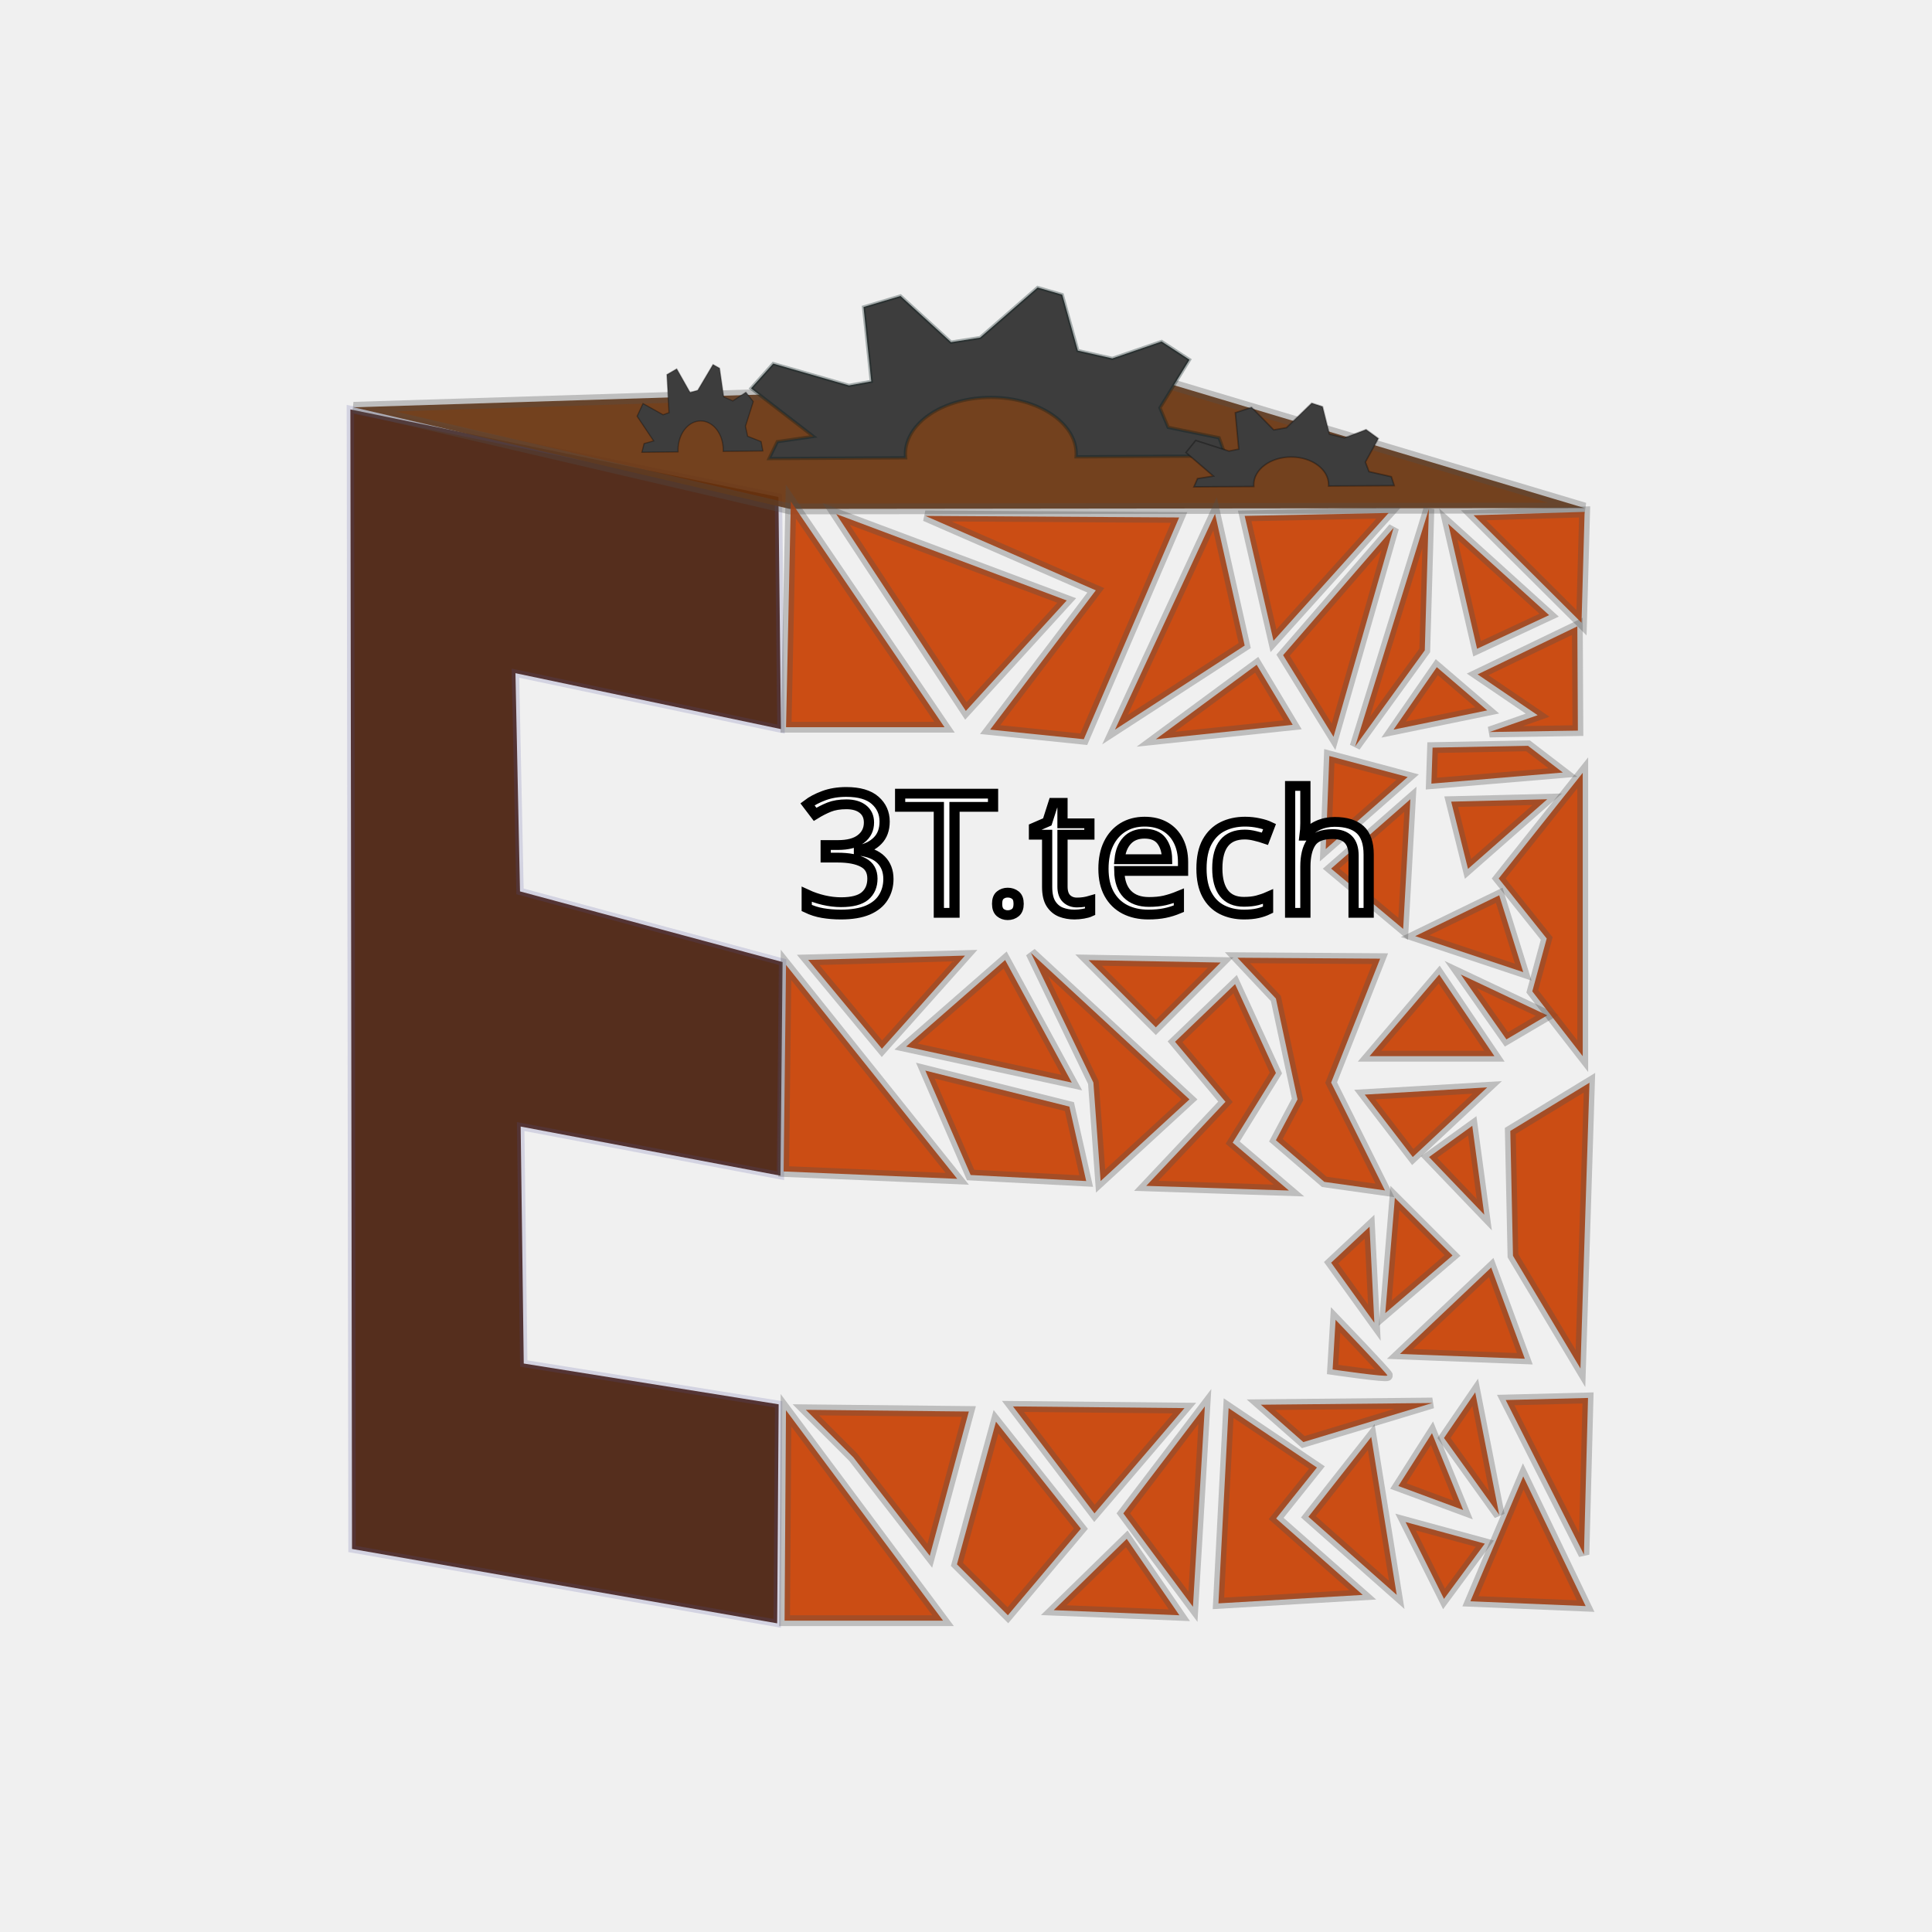
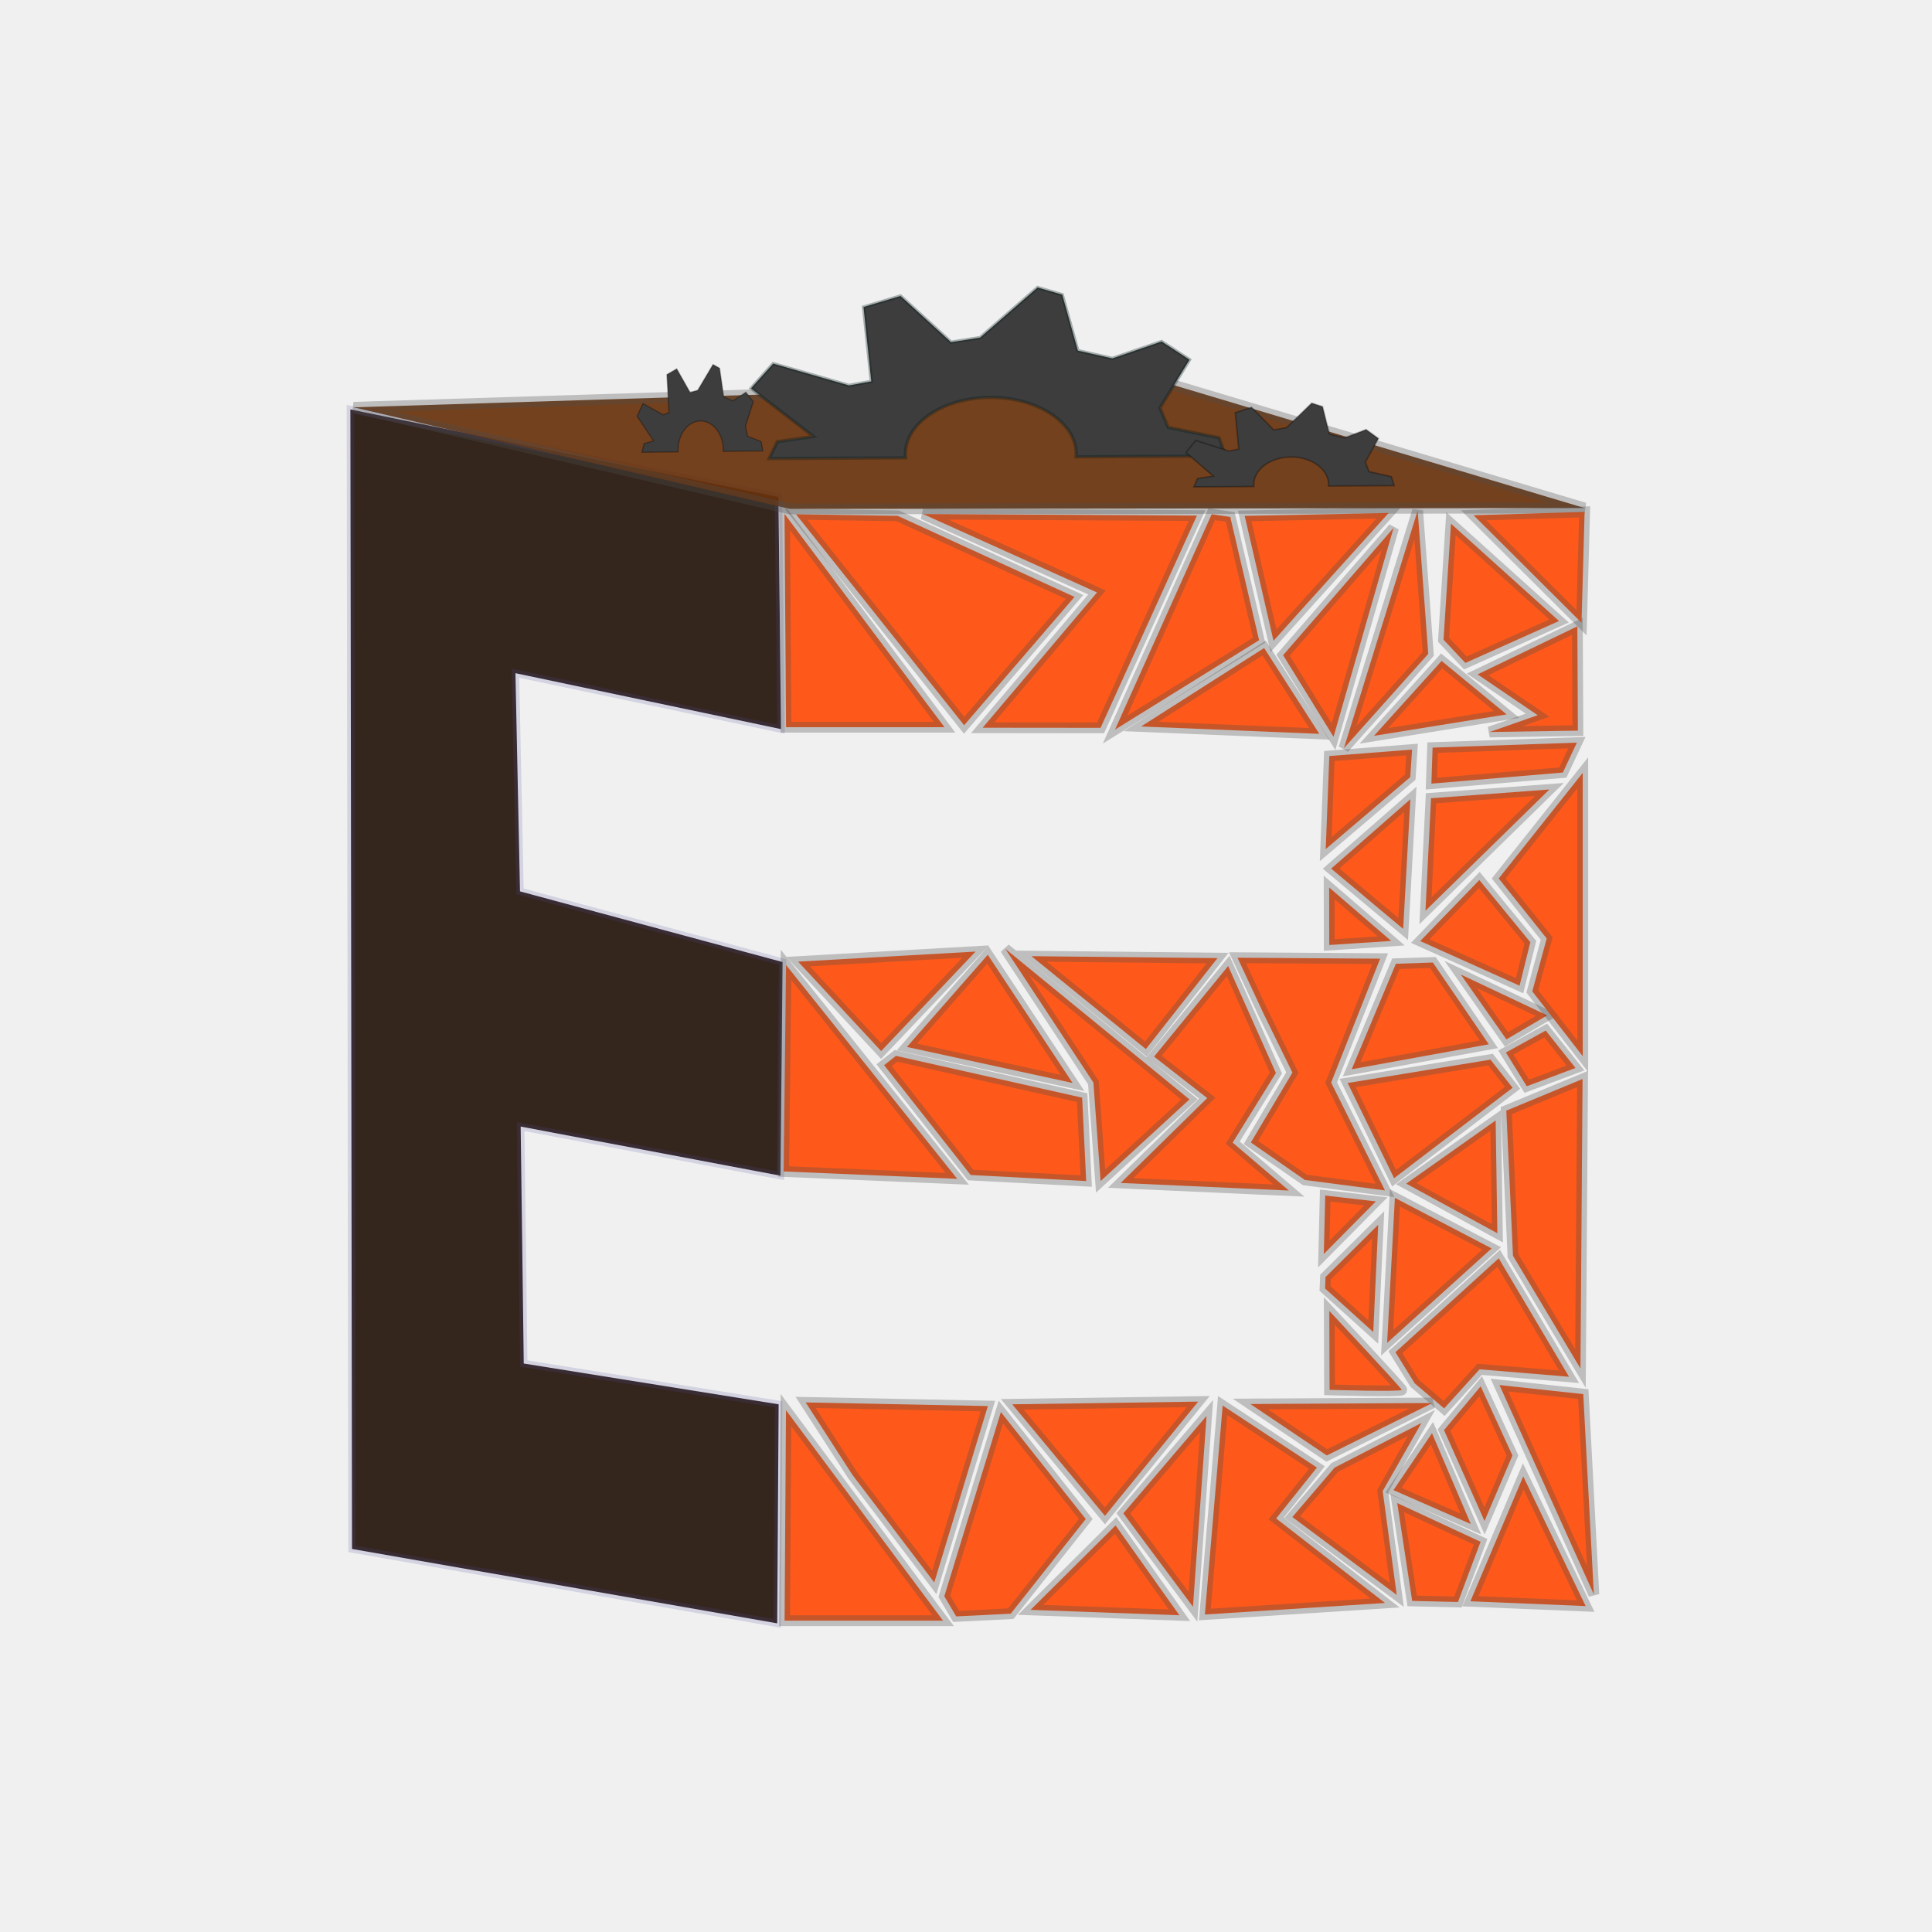
- <svg xmlns="http://www.w3.org/2000/svg" viewBox="0 0 391.289 391.289" version="1.1" id="svg1" width="391.289" height="391.289">
-   <defs id="defs1">
-     <style id="style1">
-       .cls-1{fill:#471d0a;fill-opacity:0.917;stroke:#4f509f;stroke-opacity:0.18;stroke-width:1.497}
+ <svg xmlns="http://www.w3.org/2000/svg" viewBox="0 0 391.289 391.289">
+   <defs>
+     <style>
+       .cls-1{fill:#23130a;fill-opacity:0.917;stroke:#4f509f;stroke-opacity:0.18;stroke-width:1.497}
      .cls-2{fill:#68310b;fill-opacity:0.917;stroke:#4f5050;stroke-opacity:0.31;stroke-width:2.192}
-       .cls-3{fill:#c73e00;fill-opacity:0.917;stroke:#4f5050;stroke-opacity:0.31;stroke-width:2.192}
+       .cls-3{fill:#ff4b07;fill-opacity:0.917;stroke:#4f5050;stroke-opacity:0.31;stroke-width:2.192}
      .cls-4{fill:#3d3d3d;stroke:#001919;stroke-opacity:0.31;stroke-width:0.667}
      .cls-5{fill:#3d3d3d;stroke:#000000;stroke-opacity:0.31;stroke-width:0.246}
      .cls-6{fill:#3d3d3d;stroke:#000000;stroke-opacity:0.31;stroke-width:0.309}
-       .cls-7{font-family:Anton, sans-serif;font-size:33.816;fill:#ffffff;stroke:#000000;stroke-width:1.986}
    </style>
  </defs>
-   <g id="Layer_1" data-name="Layer 1" transform="translate(-109.3572,-202.2383)">
-     <path id="path12" d="m 180.321,285.163 0.333,230.786 86.108,15.064 0.293,-44.357 -51.623,-8.261 -0.624,-47.997 52.616,9.953 0.428,-43.267 -53.179,-14.311 -0.923,-44.196 53.78,11.326 -0.517,-47.008 z" class="cls-1" />
-     <path id="path13" d="m 430.289,305.133 -160.984,0.173 -88.328,-20.577 163.945,-5.133 z" class="cls-2" />
-     <path id="path14" d="m 269.526,303.804 -0.973,45.716 h 32.098 z" class="cls-3" />
-     <path id="path15" d="m 268.543,487.851 -0.285,42.621 h 32.098 z" class="cls-3" />
-     <path id="path16" d="m 268.553,397.667 -0.486,41.825 35.159,1.494 z" class="cls-3" />
-     <path id="path17" d="m 278.712,306.345 46.688,17.508 -20.426,22.372 z" class="cls-3" />
-     <path id="path18" d="m 296.761,306.722 51.409,0.32 -19.311,44.909 -18.967,-1.945 21.399,-28.207 z" class="cls-3" />
-     <path id="path19" d="m 335.181,350.006 20.26,-43.711 6.003,26.689 z" class="cls-3" />
-     <path id="path20" d="m 361.444,306.722 5.836,25.29 23.319,-25.884 z" class="cls-3" />
-     <path id="path21" d="m 343.449,351.952 20.426,-15.077 7.295,12.159 z" class="cls-3" />
-     <path id="path22" d="m 391.596,309.154 -22.371,25.776 10.213,16.535 z" class="cls-3" />
-     <path id="path23" d="m 273.038,396.646 14.934,17.994 16.831,-18.859 z" class="cls-3" />
-     <path id="path24" d="m 292.87,414.203 20.058,-17.533 13.499,24.828 z" class="cls-3" />
-     <path id="path25" d="m 296.761,419.066 29.18,7.295 3.404,15.076 -23.403,-1.223 z" class="cls-3" />
-     <path id="path26" d="m 318.16,395.235 12.644,26.263 1.459,19.939 17.995,-16.535 z" class="cls-3" />
-     <path id="path27" d="m 329.832,396.695 26.748,0.486 -13.131,13.131 z" class="cls-3" />
-     <path id="path28" d="m 359.498,401.558 -12.158,11.672 10.213,12.158 -16.049,17.022 28.895,0.948 -11.387,-9.702 8.754,-14.104 z" class="cls-3" />
-     <path id="path29" d="m 367.766,404.476 4.377,20.426 -4.377,8.268 9.81,8.434 12.277,1.73 -10.901,-21.836 9.928,-25.098 -28.895,-0.192 z" class="cls-3" />
-     <path id="path30" d="m 400.837,399.613 -14.104,16.535 h 25.29 z" class="cls-3" />
-     <path id="path31" d="m 385.76,423.929 9.727,12.645 15.077,-14.104 z" class="cls-3" />
-     <path id="path32" d="m 282.19,497.397 15.475,19.945 7.91,-29.23 -33.014,-0.344 z" class="cls-3" />
-     <path id="path33" d="m 311.077,490.175 -7.909,28.887 10.316,10.317 14.788,-17.539 z" class="cls-3" />
-     <path id="path34" d="m 314.516,487.08 34.733,0.344 -18.226,21.321 z" class="cls-3" />
-     <path id="path35" d="m 322.769,528.347 14.788,-14.444 10.66,15.476 z" class="cls-3" />
-     <path id="path36" d="m 353.376,487.08 -16.507,21.665 14.099,18.914 z" class="cls-3" />
-     <path id="path37" d="m 358.19,487.424 17.883,12.036 -8.254,10.317 17.539,15.475 -29.231,1.719 z" class="cls-3" />
-     <path id="path38" d="m 364.724,486.736 34.733,-0.344 -26.136,7.91 z" class="cls-3" />
-     <path id="path39" d="m 387.077,493.27 -12.724,16.163 17.882,15.819 z" class="cls-3" />
-     <path id="path40" d="m 398.749,305.298 -14.934,48.113 14.104,-19.454 z" class="cls-3" />
-     <path id="path41" d="m 391.596,350.006 8.754,-12.645 10.214,8.755 z" class="cls-3" />
-     <path id="path42" d="m 395.001,364.11 -16.047,14.047 14.588,12.215 z" class="cls-3" />
-     <path id="path43" d="m 403.268,364.596 19.454,-0.486 -16.049,14.104 z" class="cls-3" />
-     <path id="path44" d="m 395.973,391.831 17.022,-8.268 4.864,15.563 z" class="cls-3" />
-     <path id="path45" d="m 402.673,308.345 5.836,25.29 14.59,-6.809 z" class="cls-3" />
-     <path id="path46" d="m 428.818,329.094 -20.2,9.726 12.159,8.268 -9.727,3.405 17.876,-0.285 z" class="cls-3" />
-     <path id="path47" d="m 386.733,450.678 -7.781,7.295 8.754,12.158 z" class="cls-3" />
-     <path id="path48" d="m 391.864,444.842 11.672,11.672 -13.617,11.672 z" class="cls-3" />
-     <path id="path49" d="m 399.378,492.503 -6.809,10.699 13.131,4.864 z" class="cls-3" />
-     <path id="path50" d="m 401.809,526.06 -7.781,-15.563 16.049,4.377 z" class="cls-3" />
-     <path id="path51" d="m 392.891,476.454 18.481,-17.508 6.809,18.48 z" class="cls-3" />
-     <path id="path52" d="m 407.536,430.252 -8.754,6.322 11.186,11.672 z" class="cls-3" />
-     <path id="path53" d="m 405.214,399.613 17.508,8.267 -8.268,4.864 z" class="cls-3" />
-     <path id="path54" d="m 429.908,358.76 -17.022,21.399 9.727,12.159 -2.918,10.699 10.213,13.131 z" class="cls-3" />
-     <path id="path55" d="m 407.798,306.589 22.493,-0.678 -0.628,22.451 z" class="cls-3" />
-     <path id="path56" d="m 415.242,431.284 16.028,-9.76 -1.822,57.878 -13.666,-22.829 z" class="cls-3" />
-     <path id="path57" d="m 408.132,484.235 -6.323,9.24 11.186,15.563 z" class="cls-3" />
-     <path id="path58" d="m 414.308,485.789 16.673,-0.426 -0.828,31.712 z" class="cls-3" />
-     <path id="path59" d="m 417.859,501.257 12.644,26.262 -23.344,-0.973 z" class="cls-3" />
-     <path id="path65" d="m 378.587,355.356 -0.73,18.845 16.597,-14.59 z" class="cls-3" />
-     <path id="path66" d="m 399.499,353.654 -0.243,7.295 26.627,-2.249 -7.052,-5.411 z" class="cls-3" />
-     <path id="path67" d="m 379.855,469.541 -0.601,10.059 c 0,0 11.176,1.634 11.09,1.204 -0.086,-0.43 -10.489,-11.263 -10.489,-11.263 z" class="cls-3" />
-     <path id="path68" d="m 319.507,260.468 -11.643,10.144 -5.893,0.928 -10.239,-9.359 -7.484,2.24 1.573,15.056 -4.513,0.822 -15.355,-4.418 -4.49,5.006 12.64,9.748 -7.318,1.054 -1.663,3.425 27.647,-0.158 c -0.026,-0.255 -0.039,-0.509 -0.039,-0.765 0,-3.039 1.822,-5.954 5.066,-8.103 3.244,-2.15 7.644,-3.357 12.231,-3.357 9.552,0 17.296,5.131 17.296,11.46 0,0.19 -0.008,0.379 -0.023,0.568 l 30.291,-0.172 -1.331,-3.689 -10.312,-2.107 -1.663,-3.952 5.988,-9.748 -5.655,-3.689 -9.979,3.425 -6.985,-1.58 -3.16,-11.33 z" class="cls-4" />
-     <path id="path70" d="m 253.77,276.077 -3.084,5.2 -1.561,0.475 -2.712,-4.797 -1.982,1.148 0.416,7.718 -1.195,0.421 -4.067,-2.265 -1.19,2.566 3.349,4.997 -1.939,0.54 -0.44,1.756 7.323,-0.081 c -0.007,-0.131 -0.011,-0.261 -0.012,-0.392 0.001,-1.558 0.483,-3.052 1.342,-4.154 0.86,-1.102 2.025,-1.721 3.24,-1.721 2.531,10e-4 4.582,2.631 4.582,5.875 -0.001,0.097 -0.003,0.194 -0.008,0.291 l 8.024,-0.089 -0.353,-1.89 -2.731,-1.081 -0.441,-2.025 1.586,-4.997 -1.498,-1.89 -2.643,1.755 -1.85,-0.81 -0.837,-5.807 z" class="cls-5" />
-     <path id="path71" d="m 375.021,283.895 -5.108,4.964 -2.586,0.454 -4.492,-4.58 -3.284,1.096 0.69,7.368 -1.98,0.402 -6.737,-2.162 -1.97,2.45 5.546,4.77 -3.211,0.516 -0.73,1.676 12.13,-0.077 c -0.012,-0.125 -0.018,-0.249 -0.019,-0.374 0.001,-1.488 0.8,-2.914 2.223,-3.966 1.424,-1.052 3.354,-1.643 5.367,-1.643 4.191,0 7.588,2.511 7.588,5.609 0,0.092 -0.004,0.185 -0.011,0.278 l 13.29,-0.085 -0.584,-1.805 -4.524,-1.031 -0.73,-1.934 2.628,-4.77 -2.482,-1.805 -4.378,1.676 -3.065,-0.774 -1.386,-5.544 z" class="cls-6" />
-     <text id="text71" transform="matrix(1.041,0,0,1,271.167,387.118)" x="0" y="0" xml:space="preserve" class="cls-7">
-       <tspan x="0" y="0" id="tspan1">3T.tech</tspan>
-     </text>
+   <g id="Layer_1" data-name="Layer 1">
+     <polygon id="path12" points="70.964,82.925 71.297,313.711 157.405,328.775 157.698,284.418 106.075,276.157 105.451,228.16 158.067,238.113 158.495,194.846 105.316,180.535 104.393,136.339 158.173,147.665 157.656,100.657" class="cls-1" />
+     <polygon id="path13" points="320.932,102.895 159.948,103.068 71.62,82.491 235.565,77.358" class="cls-2" />
+     <polygon id="path14" points="158.889,104.077 159.196,147.282 191.294,147.282" class="cls-3" />
+     <polygon id="path15" points="159.186,285.613 158.901,328.234 190.999,328.234" class="cls-3" />
+     <polygon id="path16" points="159.196,195.429 158.71,237.254 193.869,238.748" class="cls-3" />
+     <polygon id="path17" points="161.206,104.153 181.809,104.472 217.621,120.895 195.268,146.886" class="cls-3" />
+     <polygon id="path18" points="186.94,104.108 242.412,104.421 222.902,147.408 199.019,147.385 222.18,119.993" class="cls-3" />
+     <polygon id="path19" points="225.824,147.768 245.399,104.151 249.166,104.694 255.008,129.662" class="cls-3" />
+     <polygon id="path20" points="252.087,104.484 257.923,129.774 281.242,103.89" class="cls-3" />
+     <polygon id="path21" points="231.104,147.134 256.024,131.242 267.206,148.625" class="cls-3" />
+     <polygon id="path22" points="282.239,106.916 259.868,132.692 270.081,149.227" class="cls-3" />
+     <polygon id="path23" points="161.639,194.761 178.456,212.875 197.582,192.724" class="cls-3" />
+     <polygon id="path24" points="183.674,212.039 200.056,193.371 217.231,219.334" class="cls-3" />
+     <polygon id="path25" points="179.058,215.734 181.458,213.844 219.165,222.311 219.988,239.199 196.585,237.976" class="cls-3" />
+     <polygon id="path26" points="203.598,192.159 221.447,219.26 222.906,239.199 240.901,222.664" class="cls-3" />
+     <polygon id="path27" points="208.898,193.656 246.583,194.047 232.075,212.473" class="cls-3" />
+     <polygon id="path28" points="248.738,195.643 233.735,213.996 244.5,222.395 226.973,239.585 261.042,241.12 249.655,231.418 258.409,217.314" class="cls-3" />
+     <polygon id="path29" points="255.984,205.456 261.753,217.236 253.337,231.387 264.28,238.981 280.496,241.096 269.595,219.26 279.523,194.162 250.628,193.97" class="cls-3" />
+     <polygon id="path30" points="282.709,195.19 273.761,216.559 301.524,211.502 290.199,194.939" class="cls-3" />
+     <polygon id="path31" points="272.937,219.34 282.349,238.617 306.347,220.306 301.869,214.608" class="cls-3" />
+     <polygon id="path32" points="172.659,298.728 189.219,320.494 200.07,284.771 163.171,284.037" class="cls-3" />
+     <polygon id="path33" points="202.706,285.984 191.254,323.292 193.659,327.371 204.707,326.819 219.901,307.649" class="cls-3" />
+     <polygon id="path34" points="205.011,284.418 242.673,283.869 223.787,307.004" class="cls-3" />
+     <polygon id="path35" points="208.719,326.048 225.937,308.945 238.86,327.141" class="cls-3" />
+     <polygon id="path36" points="244.365,286.765 227.512,306.507 241.611,325.421" class="cls-3" />
+     <polygon id="path37" points="247.629,284.671 266.716,297.222 258.462,307.539 280.51,324.65 244.024,326.986" class="cls-3" />
+     <polygon id="path38" points="253.228,284.356 290.1,284.154 268.716,294.774" class="cls-3" />
+     <polygon id="path39" points="270.288,297.24 261.742,307.245 282.878,323.014 280.038,301.991 287.895,288.189" class="cls-3" />
+     <polygon id="path40" points="287.12,103.413 272.186,151.526 289.265,132.431" class="cls-3" />
+     <polygon id="path41" points="278.27,149.03 291.969,133.855 305.135,144.688" class="cls-3" />
+     <polygon id="path42" points="285.644,161.872 269.597,175.919 284.185,188.134" class="cls-3" />
+     <polygon id="path42-2" data-name="path42" points="269.214,191.394 281.755,190.563 269.196,179.747" class="cls-3" />
+     <polygon id="path42-3" data-name="path42" points="268.11,253.972 278.653,243.319 268.397,242.136" class="cls-3" />
+     <polygon id="path43" points="289.825,161.672 313.803,159.893 288.702,184.446" class="cls-3" />
+     <polygon id="path44" points="287.641,190.595 299.611,178.231 309.941,190.829 307.758,199.631" class="cls-3" />
+     <polygon id="path45" points="293.866,106.061 292.359,129.563 296.78,134.263 315.75,125.771" class="cls-3" />
+     <polygon id="path46" points="319.461,126.856 299.261,136.582 311.42,144.85 301.693,148.255 319.569,147.97" class="cls-3" />
+     <polygon id="path47" points="279.128,248.057 268.461,258.64 268.361,260.955 278.128,269.773" class="cls-3" />
+     <polygon id="path48" points="282.507,242.604 302.1,252.838 280.937,271.969" class="cls-3" />
+     <polygon id="path49" points="290.021,290.265 282.217,301.796 297.885,308.66" class="cls-3" />
+     <polygon id="path50" points="295.289,324.448 286.006,324.234 282.982,304.42 299.864,312.26" class="cls-3" />
+     <polygon id="path51" points="282.617,273.861 303.535,254.844 317.778,278.838 299.663,277.329 292.483,285.252 286.522,280.167" class="cls-3" />
+     <polygon id="path52" points="302.919,226.924 284.807,239.724 303.262,249.771" class="cls-3" />
+     <polygon id="path53" points="295.857,197.375 313.365,205.642 305.097,210.506" class="cls-3" />
+     <polygon id="path53-2" data-name="path53" points="304.988,213.169 313.058,208.719 319.087,216.297 309.214,219.996" class="cls-3" />
+     <polygon id="path54" points="320.551,156.522 303.529,177.921 313.256,190.08 310.338,200.779 320.551,213.91" class="cls-3" />
+     <polygon id="path55" points="298.441,104.351 320.934,103.673 320.306,126.124" class="cls-3" />
+     <polygon id="path56" points="305.072,224.936 320.518,218.53 320.091,277.164 306.425,254.335" class="cls-3" />
+     <polygon id="path57" points="299.881,280.769 292.455,289.645 300.66,308.043 306.319,294.789" class="cls-3" />
+     <polygon id="path58" points="303.687,280.52 320.661,282.351 322.801,322.918" class="cls-3" />
+     <polygon id="path59" points="308.502,299.019 321.146,325.281 297.802,324.308" class="cls-3" />
+     <polygon id="path65" points="269.23,153.118 268.5,171.963 285.62,157.391 285.989,151.813" class="cls-3" />
+     <polygon id="path66" points="290.142,151.416 289.899,158.711 316.526,156.462 319.366,150.408" class="cls-3" />
+     <path id="path67" d="M269.226 265.506 L269.279 281.489 C269.279 281.489 283.979 281.919 283.893 281.489 C283.807 281.059 269.226 265.506 269.226 265.506 Z" class="cls-3" />
+     <path id="path68" d="M210.15 58.23 L198.507 68.374 L192.614 69.302 L182.375 59.943 L174.891 62.183 L176.464 77.239 L171.951 78.061 L156.596 73.643 L152.106 78.649 L164.746 88.397 L157.428 89.451 L155.765 92.876 L183.412 92.718 C183.386 92.463 183.373 92.209 183.373 91.953 C183.373 88.914 185.195 85.999 188.439 83.85 C191.683 81.7 196.083 80.493 200.67 80.493 C210.222 80.493 217.966 85.624 217.966 91.953 C217.966 92.143 217.958 92.332 217.943 92.521 L248.234 92.349 L246.903 88.66 L236.591 86.553 L234.928 82.601 L240.916 72.853 L235.261 69.164 L225.282 72.589 L218.297 71.009 L215.137 59.679 Z" class="cls-4" />
+     <path id="path70" d="M144.413 73.839 L141.329 79.039 L139.768 79.514 L137.056 74.717 L135.074 75.865 L135.49 83.583 L134.295 84.004 L130.228 81.739 L129.038 84.305 L132.387 89.302 L130.448 89.842 L130.008 91.598 L137.331 91.517 C137.324 91.386 137.32 91.256 137.319 91.125 C137.32 89.567 137.802 88.073 138.661 86.971 C139.521 85.869 140.686 85.25 141.901 85.25 C144.432 85.251 146.483 87.881 146.483 91.125 C146.482 91.222 146.48 91.319 146.475 91.416 L154.499 91.327 L154.146 89.437 L151.415 88.356 L150.974 86.331 L152.56 81.334 L151.062 79.444 L148.419 81.199 L146.569 80.389 L145.732 74.582 Z" class="cls-5" />
+     <path id="path71" d="M265.664 81.657 L260.556 86.621 L257.97 87.075 L253.478 82.495 L250.194 83.591 L250.884 90.959 L248.904 91.361 L242.167 89.199 L240.197 91.649 L245.743 96.419 L242.532 96.935 L241.802 98.611 L253.932 98.534 C253.92 98.409 253.914 98.285 253.913 98.16 C253.914 96.672 254.713 95.246 256.136 94.194 C257.56 93.142 259.49 92.551 261.503 92.551 C265.694 92.551 269.091 95.062 269.091 98.16 C269.091 98.252 269.087 98.345 269.08 98.438 L282.37 98.353 L281.786 96.548 L277.262 95.517 L276.532 93.583 L279.16 88.813 L276.678 87.008 L272.3 88.684 L269.235 87.91 L267.849 82.366 Z" class="cls-6" />
  </g>
</svg>
